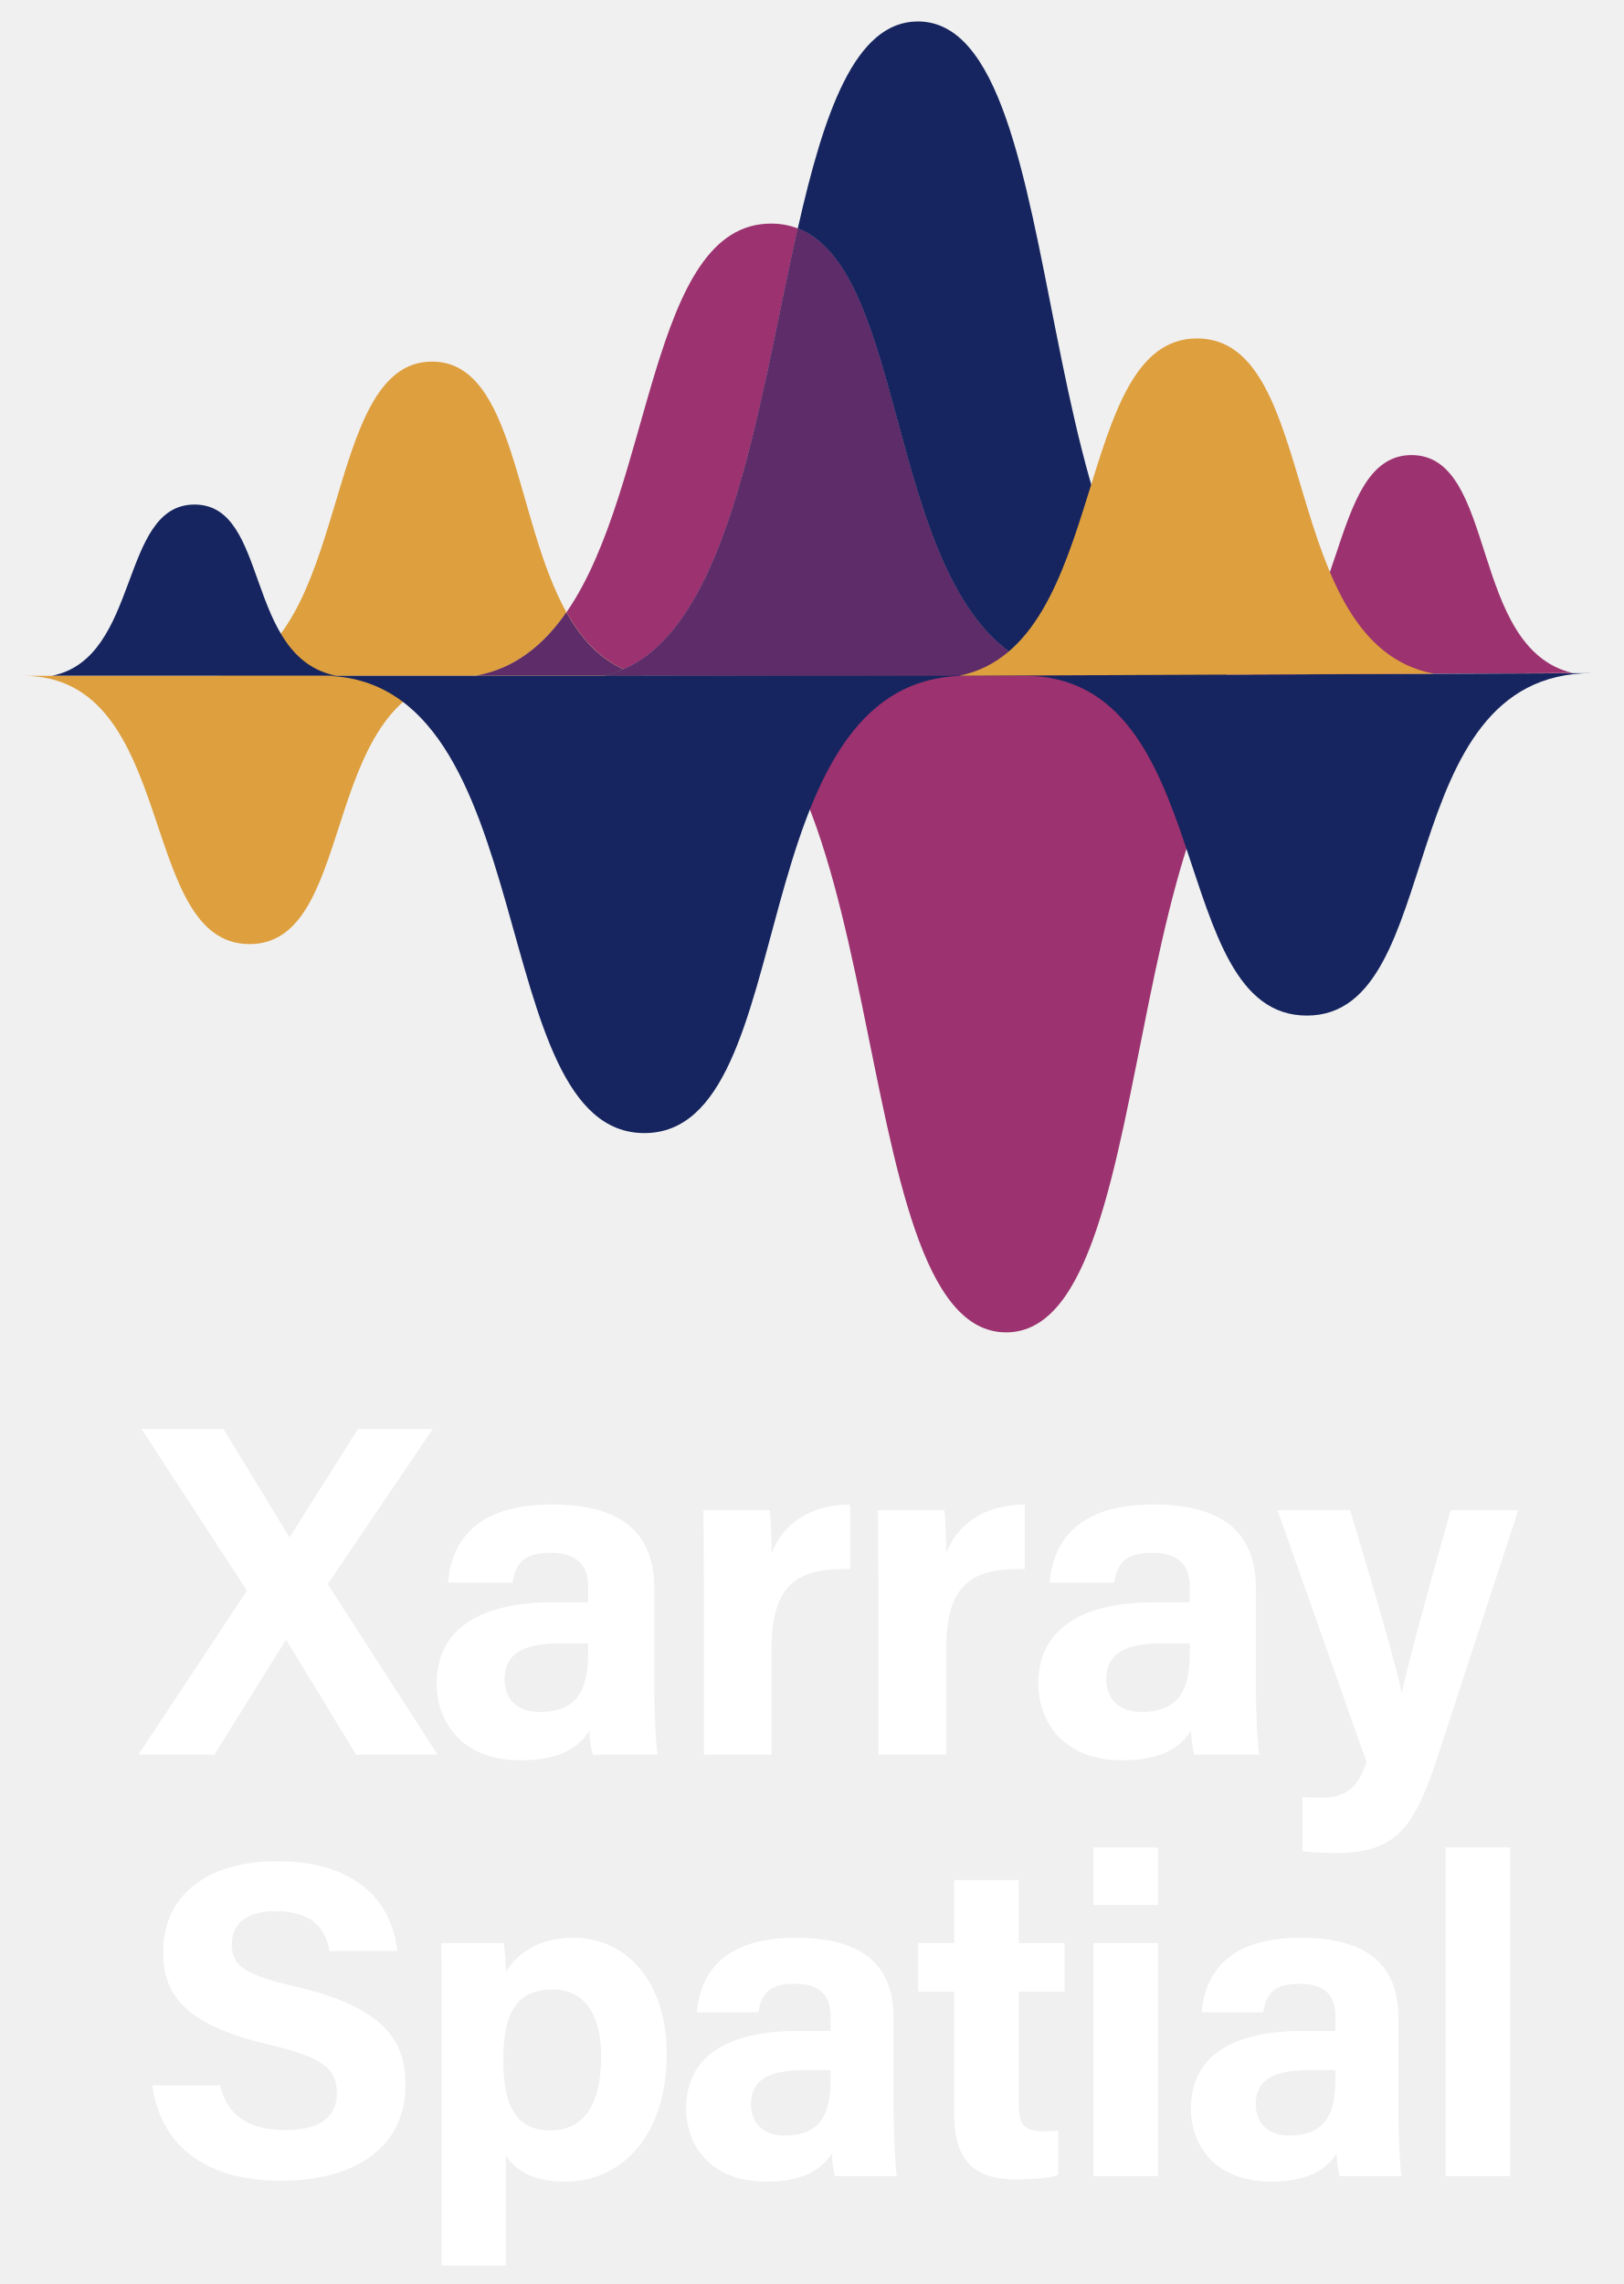
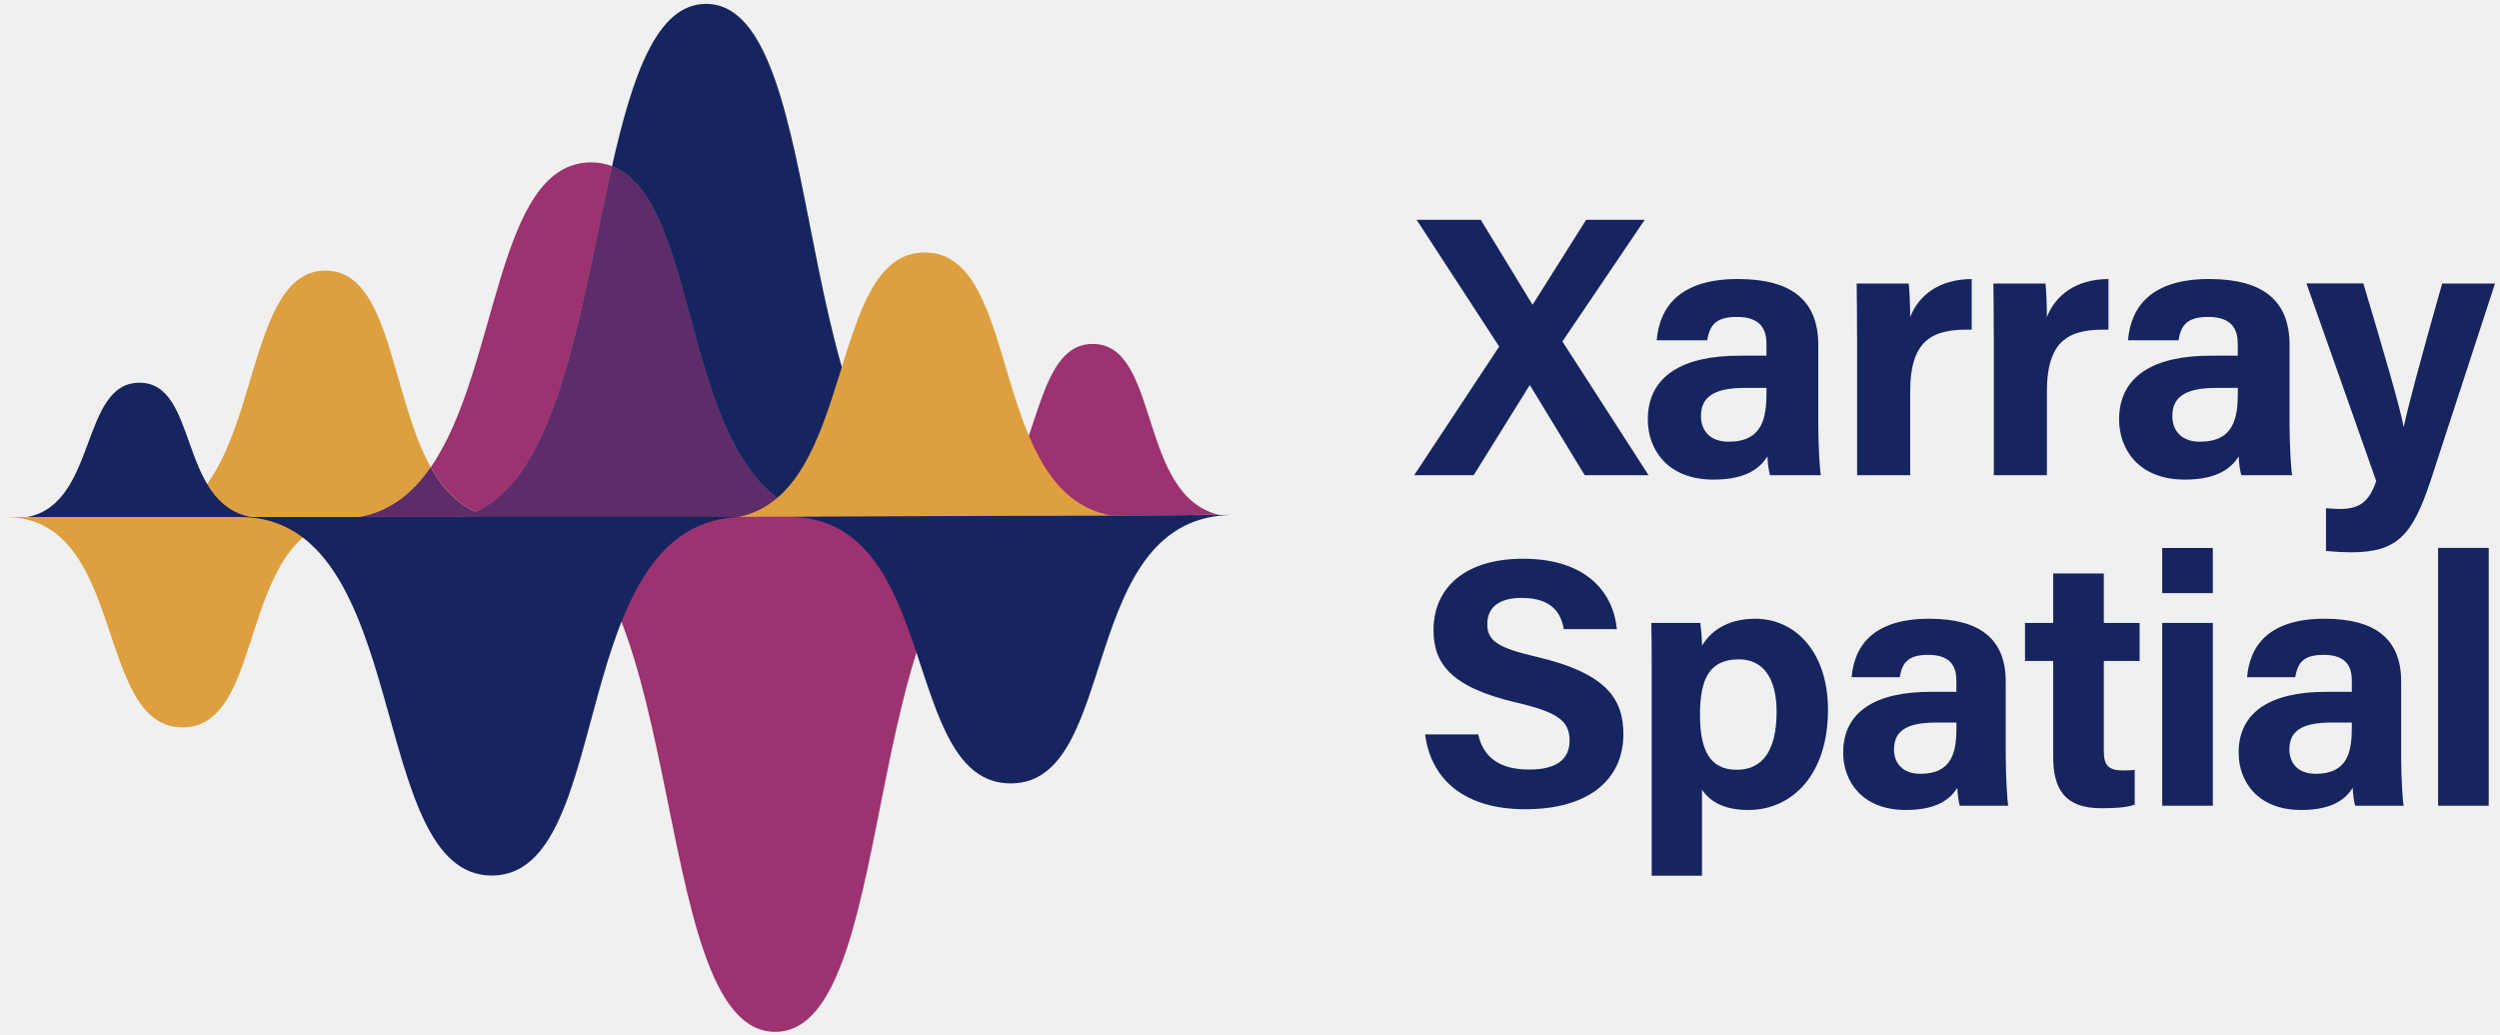
- <svg xmlns="http://www.w3.org/2000/svg" width="197" height="277" viewBox="0 0 197 277" fill="none">
-   <path d="M68.709 74.252C62.422 63.005 62.515 43.853 52.406 43.853C38.836 43.853 42.854 78.436 26.586 81.962H57.721C62.457 81.083 65.954 78.228 68.709 74.252Z" fill="#DE9F3E" />
-   <path d="M171.227 55.192C160.759 55.192 163.654 78.852 151.531 81.834L190.783 81.626C178.162 78.656 181.694 55.192 171.227 55.192Z" fill="#9C326F" />
-   <path d="M81.226 81.962C109.454 81.962 101.569 161.588 122.052 161.588C142.535 161.588 133.932 81.777 163.203 81.777C162.138 81.777 82.221 81.962 81.226 81.962Z" fill="#9C326F" />
-   <path d="M23.598 61.191C14.428 61.191 17.079 79.846 6.265 81.962H40.85C29.584 79.835 32.757 61.191 23.598 61.191Z" fill="#16255F" />
-   <path d="M2.814 81.962C21.734 81.962 16.547 114.499 30.267 114.499C43.988 114.499 38.106 81.962 57.721 81.962C56.609 81.962 3.88 81.962 2.814 81.962Z" fill="#DE9F3E" />
-   <path d="M111.342 2.601C103.677 2.601 99.937 13.755 96.776 27.706C111.435 33.346 106.827 77.997 129.197 81.95H149.309C123.639 76.633 131.096 2.601 111.342 2.601Z" fill="#16255F" />
-   <path d="M78.11 81.962C77.242 81.777 76.431 81.511 75.667 81.176C74.891 81.511 74.093 81.777 73.259 81.962H78.11Z" fill="#D59C3B" />
-   <path d="M96.787 27.706C95.792 27.324 94.715 27.116 93.534 27.116C78.725 27.116 79.292 58.983 68.721 74.252C70.446 77.338 72.646 79.835 75.68 81.164C88.706 75.489 92.087 48.488 96.787 27.706Z" fill="#9C326F" />
-   <path d="M68.708 74.252C65.952 78.228 62.455 81.083 57.72 81.95H73.247C74.092 81.765 74.891 81.499 75.655 81.164C72.633 79.835 70.433 77.35 68.708 74.252Z" fill="#D59C3B" />
-   <path d="M68.708 74.252C65.952 78.228 62.455 81.083 57.72 81.95H73.247C74.092 81.765 74.891 81.499 75.655 81.164C72.633 79.835 70.433 77.35 68.708 74.252Z" fill="#5E2D69" />
-   <path d="M96.787 27.706C91.819 49.713 88.311 78.702 73.259 81.95H129.207C106.837 77.997 111.445 33.358 96.787 27.706Z" fill="#16225D" />
-   <path d="M96.787 27.706C91.819 49.713 88.311 78.702 73.259 81.95H129.207C106.837 77.997 111.445 33.358 96.787 27.706Z" fill="#5E2D69" />
-   <path d="M39.16 81.962C66.034 81.962 58.67 137.419 78.169 137.419C97.667 137.419 89.308 81.962 117.177 81.962C116.02 81.962 40.272 81.962 39.16 81.962Z" fill="#16255F" />
-   <path d="M124.206 81.95C147.85 81.95 141.366 123.168 158.525 123.168C175.685 123.168 168.564 81.638 193.088 81.638C191.895 81.626 125.352 81.95 124.206 81.95Z" fill="#16255F" />
-   <path d="M145.21 41.044C130.076 41.044 134.592 78.309 116.355 81.95L173.936 81.707C154.924 78.078 160.343 41.044 145.21 41.044Z" fill="#DE9F3E" />
-   <path d="M43.201 212.804L34.725 198.899H34.668L26.007 212.804H16.79L29.955 192.912L17.172 173.309H27.107L35.096 186.404H35.154L43.421 173.309H52.487L39.751 192.126L53.089 212.804H43.201Z" fill="white" />
-   <path d="M79.373 205.141C79.373 207.961 79.605 212.087 79.778 212.804H71.916C71.685 212.215 71.511 210.654 71.5 209.903C70.423 211.567 68.408 213.486 63.151 213.486C55.984 213.486 52.974 208.782 52.974 204.193C52.974 197.443 58.404 194.322 67.111 194.322C68.559 194.322 70.353 194.322 71.349 194.322V192.507C71.349 190.404 70.585 188.323 66.775 188.323C63.302 188.323 62.549 189.791 62.167 191.941H54.352C54.791 186.67 58.057 182.405 67.088 182.463C75.043 182.509 79.373 185.618 79.373 192.669V205.141ZM71.349 199.304C70.666 199.304 69.08 199.304 68.003 199.304C63.047 199.304 61.206 200.818 61.206 203.673C61.206 205.823 62.526 207.626 65.479 207.626C70.701 207.626 71.349 203.996 71.349 200.078V199.304Z" fill="white" />
-   <path d="M85.371 191.201C85.371 188.254 85.36 185.642 85.314 183.156H93.384C93.488 183.827 93.604 186.763 93.604 188.358C94.912 184.971 98.085 182.498 103.133 182.463V190.3C97.17 190.149 93.604 191.744 93.604 199.882V212.804H85.383V191.201H85.371Z" fill="white" />
-   <path d="M106.548 191.201C106.548 188.254 106.537 185.642 106.49 183.156H114.561C114.665 183.827 114.781 186.763 114.781 188.358C116.089 184.971 119.262 182.498 124.31 182.463V190.3C118.347 190.149 114.781 191.744 114.781 199.882V212.804H106.56V191.201H106.548Z" fill="white" />
-   <path d="M152.354 205.141C152.354 207.961 152.585 212.087 152.759 212.804H144.897C144.665 212.215 144.492 210.654 144.48 209.903C143.403 211.567 141.389 213.486 136.132 213.486C128.965 213.486 125.954 208.782 125.954 204.193C125.954 197.443 131.385 194.322 140.092 194.322C141.539 194.322 143.334 194.322 144.329 194.322V192.507C144.329 190.404 143.565 188.323 139.756 188.323C136.282 188.323 135.53 189.791 135.148 191.941H127.332C127.772 186.67 131.037 182.405 140.069 182.463C148.023 182.509 152.354 185.618 152.354 192.669V205.141ZM144.341 199.304C143.658 199.304 142.072 199.304 140.995 199.304C136.039 199.304 134.198 200.818 134.198 203.673C134.198 205.823 135.518 207.626 138.471 207.626C143.693 207.626 144.341 203.996 144.341 200.078V199.304Z" fill="white" />
-   <path d="M163.782 183.156C166.85 193.386 169.525 202.517 170 205.256H170.058C170.695 202.263 172.443 195.628 175.986 183.156H184.172L174.191 213.659C171.355 222.19 168.981 224.732 161.848 224.732C161.119 224.732 159.417 224.675 157.993 224.513V217.913C158.549 217.971 159.452 218.028 160.123 218.028C163.145 218.028 164.662 216.977 165.774 213.706L154.971 183.145H163.782V183.156Z" fill="white" />
-   <path d="M26.701 252.889C27.558 256.669 30.279 258.333 34.644 258.333C38.998 258.333 40.862 256.611 40.862 253.86C40.862 250.797 39.044 249.468 32.595 247.965C22.325 245.561 19.789 241.828 19.789 236.753C19.789 230.188 24.71 225.726 33.637 225.726C43.653 225.726 47.647 231.101 48.18 236.615H39.959C39.565 234.291 38.28 231.783 33.417 231.783C30.105 231.783 28.114 233.147 28.114 235.817C28.114 238.441 29.712 239.493 35.814 240.914C46.79 243.492 49.187 247.572 49.187 252.877C49.187 259.755 43.977 264.471 34.008 264.471C24.432 264.471 19.384 259.766 18.48 252.901H26.701V252.889Z" fill="white" />
-   <path d="M61.368 261.431V274.758H53.575V242.475C53.575 240.186 53.575 237.932 53.518 235.655H61.113C61.217 236.407 61.368 238.14 61.368 239.181C62.584 237.112 65.108 235.008 69.6 235.008C75.957 235.008 80.878 240.313 80.878 249.086C80.878 259.061 75.39 264.586 68.524 264.586C64.529 264.586 62.445 263.084 61.368 261.431ZM72.924 249.387C72.924 244.209 70.828 241.284 67.088 241.284C62.63 241.284 61.055 244.139 61.055 249.838C61.055 255.235 62.514 258.368 66.752 258.368C70.909 258.368 72.924 255.143 72.924 249.387Z" fill="white" />
-   <path d="M108.412 256.622C108.412 259.316 108.632 263.245 108.794 263.927H101.303C101.083 263.373 100.921 261.882 100.909 261.165C99.879 262.748 97.957 264.586 92.943 264.586C86.112 264.586 83.228 260.102 83.228 255.721C83.228 249.283 88.404 246.312 96.718 246.312C98.096 246.312 99.809 246.312 100.759 246.312V244.578C100.759 242.567 100.029 240.591 96.394 240.591C93.082 240.591 92.353 241.989 91.994 244.047H84.537C84.965 239.019 88.08 234.962 96.683 235.008C104.267 235.054 108.401 238.013 108.401 244.74V256.622H108.412ZM100.77 251.063C100.11 251.063 98.605 251.063 97.575 251.063C92.85 251.063 91.102 252.508 91.102 255.224C91.102 257.27 92.364 258.992 95.178 258.992C100.157 258.992 100.77 255.536 100.77 251.803V251.063Z" fill="white" />
-   <path d="M111.389 235.655H115.754V228.004H123.593V235.655H129.139V241.539H123.593V255.49C123.593 257.64 124.253 258.472 126.592 258.472C127.031 258.472 127.796 258.46 128.375 258.379V263.766C126.823 264.297 124.681 264.309 123.106 264.309C117.583 264.309 115.754 261.361 115.754 256.414V241.539H111.389V235.655Z" fill="white" />
-   <path d="M132.636 224.062H140.475V231.043H132.636V224.062ZM132.636 235.655H140.475V263.927H132.636V235.655Z" fill="white" />
-   <path d="M169.64 256.622C169.64 259.316 169.86 263.245 170.022 263.927H162.531C162.311 263.373 162.148 261.882 162.137 261.165C161.106 262.748 159.184 264.586 154.171 264.586C147.339 264.586 144.468 260.102 144.468 255.721C144.468 249.283 149.643 246.312 157.957 246.312C159.335 246.312 161.048 246.312 161.998 246.312V244.578C161.998 242.567 161.268 240.591 157.633 240.591C154.321 240.591 153.603 241.989 153.233 244.047H145.776C146.205 239.019 149.319 234.962 157.922 235.008C165.506 235.054 169.64 238.013 169.64 244.74V256.622ZM161.998 251.063C161.338 251.063 159.833 251.063 158.802 251.063C154.078 251.063 152.33 252.508 152.33 255.224C152.33 257.27 153.592 258.992 156.405 258.992C161.384 258.992 161.998 255.536 161.998 251.803V251.063Z" fill="white" />
-   <path d="M175.359 263.927V224.05H183.198V263.927H175.359Z" fill="white" />
+ <svg xmlns="http://www.w3.org/2000/svg" width="145" height="60" viewBox="0 0 145 60" fill="none">
+   <path d="M24.994 27.095C22.638 22.877 22.673 15.695 18.885 15.695C13.801 15.695 15.306 28.663 9.211 29.985H20.877C22.651 29.656 23.961 28.585 24.994 27.095Z" fill="#DE9F3E" />
+   <path d="M63.405 19.947C59.483 19.947 60.568 28.82 56.025 29.938L70.732 29.86C66.003 28.746 67.327 19.947 63.405 19.947Z" fill="#9C326F" />
+   <path d="M29.684 29.986C40.26 29.986 37.306 59.846 44.98 59.846C52.655 59.846 49.431 29.916 60.399 29.916C59.999 29.916 30.057 29.986 29.684 29.986Z" fill="#9C326F" />
+   <path d="M8.092 22.197C4.656 22.197 5.65 29.192 1.598 29.986H14.556C10.335 29.188 11.524 22.197 8.092 22.197Z" fill="#16255F" />
+   <path d="M0.305 29.986C7.393 29.986 5.45 42.187 10.591 42.187C15.732 42.187 13.528 29.986 20.877 29.986C20.46 29.986 0.704 29.986 0.305 29.986Z" fill="#DE9F3E" />
+   <path d="M40.967 0.225C38.095 0.225 36.694 4.408 35.51 9.64C41.002 11.755 39.275 28.499 47.657 29.981H55.193C45.575 27.987 48.368 0.225 40.967 0.225Z" fill="#16255F" />
+   <path d="M28.517 29.986C28.192 29.916 27.888 29.817 27.602 29.691C27.311 29.817 27.012 29.916 26.699 29.986H28.517Z" fill="#D59C3B" />
+   <path d="M35.514 9.64C35.141 9.497 34.737 9.419 34.295 9.419C28.746 9.419 28.959 21.369 24.998 27.095C25.644 28.252 26.469 29.188 27.605 29.686C32.486 27.558 33.753 17.433 35.514 9.64Z" fill="#9C326F" />
+   <path d="M24.994 27.095C23.962 28.585 22.651 29.656 20.877 29.981H26.695C27.011 29.912 27.311 29.812 27.597 29.686C26.465 29.188 25.64 28.256 24.994 27.095Z" fill="#D59C3B" />
+   <path d="M24.994 27.095C23.962 28.585 22.651 29.656 20.877 29.981H26.695C27.011 29.912 27.311 29.812 27.597 29.686C26.465 29.188 25.64 28.256 24.994 27.095Z" fill="#5E2D69" />
+   <path d="M35.515 9.64C33.654 17.892 32.339 28.763 26.699 29.981H47.662C39.28 28.499 41.007 11.759 35.515 9.64Z" fill="#16225D" />
+   <path d="M35.515 9.64C33.654 17.892 32.339 28.763 26.699 29.981H47.662C39.28 28.499 41.007 11.759 35.515 9.64Z" fill="#5E2D69" />
+   <path d="M13.922 29.986C23.991 29.986 21.232 50.782 28.538 50.782C35.843 50.782 32.711 29.986 43.153 29.986C42.719 29.986 14.338 29.986 13.922 29.986Z" fill="#16255F" />
+   <path d="M45.787 29.981C54.646 29.981 52.216 45.438 58.646 45.438C65.075 45.438 62.407 29.864 71.596 29.864C71.149 29.86 46.217 29.981 45.787 29.981Z" fill="#16255F" />
+   <path d="M53.657 14.642C47.987 14.642 49.678 28.616 42.846 29.981L64.42 29.89C57.297 28.529 59.327 14.642 53.657 14.642Z" fill="#DE9F3E" />
+   <path d="M91.95 27.561L88.775 22.346H88.753L85.508 27.561H82.055L86.987 20.101L82.198 12.75H85.92L88.913 17.661H88.935L92.033 12.75H95.43L90.657 19.806L95.655 27.561H91.95Z" fill="#16255F" />
+   <path d="M105.503 24.687C105.503 25.745 105.589 27.292 105.654 27.561H102.709C102.622 27.34 102.557 26.755 102.553 26.473C102.149 27.097 101.394 27.817 99.425 27.817C96.739 27.817 95.611 26.052 95.611 24.332C95.611 21.8 97.646 20.63 100.908 20.63C101.451 20.63 102.123 20.63 102.496 20.63V19.95C102.496 19.161 102.21 18.381 100.783 18.381C99.481 18.381 99.199 18.931 99.056 19.737H96.128C96.292 17.761 97.516 16.161 100.9 16.183C103.88 16.2 105.503 17.366 105.503 20.01V24.687V24.687ZM102.496 22.498C102.24 22.498 101.646 22.498 101.242 22.498C99.386 22.498 98.696 23.066 98.696 24.137C98.696 24.943 99.19 25.619 100.297 25.619C102.253 25.619 102.496 24.258 102.496 22.789V22.498Z" fill="#16255F" />
+   <path d="M107.75 19.46C107.75 18.354 107.746 17.375 107.729 16.443H110.752C110.791 16.694 110.835 17.795 110.835 18.393C111.325 17.123 112.514 16.196 114.405 16.183V19.122C112.171 19.065 110.835 19.663 110.835 22.715V27.561H107.755V19.46H107.75Z" fill="#16255F" />
+   <path d="M115.684 19.46C115.684 18.354 115.679 17.375 115.662 16.443H118.686C118.725 16.694 118.768 17.795 118.768 18.393C119.259 17.123 120.447 16.196 122.339 16.183V19.122C120.105 19.065 118.768 19.663 118.768 22.715V27.561H115.688V19.46H115.684Z" fill="#16255F" />
+   <path d="M132.848 24.687C132.848 25.745 132.935 27.292 133 27.561H130.054C129.968 27.34 129.903 26.755 129.898 26.473C129.495 27.097 128.74 27.817 126.77 27.817C124.085 27.817 122.957 26.052 122.957 24.332C122.957 21.8 124.992 20.63 128.254 20.63C128.796 20.63 129.469 20.63 129.842 20.63V19.95C129.842 19.161 129.556 18.381 128.128 18.381C126.827 18.381 126.545 18.931 126.402 19.737H123.473C123.638 17.761 124.862 16.161 128.245 16.183C131.226 16.2 132.848 17.366 132.848 20.01V24.687V24.687ZM129.846 22.498C129.59 22.498 128.996 22.498 128.592 22.498C126.736 22.498 126.046 23.066 126.046 24.137C126.046 24.943 126.54 25.619 127.647 25.619C129.603 25.619 129.846 24.258 129.846 22.789V22.498Z" fill="#16255F" />
+   <path d="M137.13 16.443C138.279 20.279 139.281 23.703 139.459 24.73H139.481C139.719 23.608 140.375 21.12 141.702 16.443H144.769L141.03 27.881C139.967 31.08 139.077 32.034 136.405 32.034C136.132 32.034 135.494 32.012 134.96 31.952V29.477C135.169 29.498 135.507 29.52 135.759 29.52C136.891 29.52 137.459 29.125 137.876 27.899L133.828 16.439H137.13V16.443Z" fill="#16255F" />
+   <path d="M85.768 42.593C86.089 44.01 87.108 44.634 88.744 44.634C90.375 44.634 91.073 43.988 91.073 42.957C91.073 41.808 90.392 41.31 87.976 40.746C84.128 39.845 83.178 38.445 83.178 36.542C83.178 34.08 85.022 32.407 88.366 32.407C92.119 32.407 93.616 34.422 93.815 36.49H90.735C90.588 35.618 90.106 34.678 88.284 34.678C87.043 34.678 86.297 35.189 86.297 36.191C86.297 37.175 86.896 37.569 89.182 38.102C93.295 39.069 94.193 40.599 94.193 42.588C94.193 45.167 92.24 46.936 88.505 46.936C84.917 46.936 83.026 45.172 82.688 42.597H85.768V42.593Z" fill="#16255F" />
+   <path d="M98.756 45.796V50.793H95.836V38.687C95.836 37.829 95.836 36.984 95.814 36.13H98.66C98.699 36.412 98.756 37.062 98.756 37.452C99.211 36.676 100.157 35.887 101.84 35.887C104.222 35.887 106.066 37.877 106.066 41.167C106.066 44.907 104.009 46.979 101.437 46.979C99.94 46.979 99.159 46.416 98.756 45.796ZM103.085 41.279C103.085 39.337 102.3 38.241 100.899 38.241C99.229 38.241 98.639 39.312 98.639 41.448C98.639 43.472 99.185 44.647 100.773 44.647C102.331 44.647 103.085 43.438 103.085 41.279Z" fill="#16255F" />
+   <path d="M116.383 43.993C116.383 45.003 116.465 46.476 116.526 46.732H113.719C113.637 46.524 113.576 45.965 113.572 45.696C113.186 46.29 112.466 46.979 110.587 46.979C108.027 46.979 106.947 45.297 106.947 43.655C106.947 41.24 108.886 40.126 112.001 40.126C112.518 40.126 113.16 40.126 113.515 40.126V39.476C113.515 38.722 113.242 37.981 111.88 37.981C110.639 37.981 110.366 38.505 110.231 39.277H107.437C107.598 37.391 108.765 35.87 111.988 35.887C114.83 35.905 116.379 37.014 116.379 39.537V43.993H116.383ZM113.52 41.908C113.272 41.908 112.708 41.908 112.322 41.908C110.552 41.908 109.897 42.45 109.897 43.468C109.897 44.235 110.37 44.881 111.424 44.881C113.29 44.881 113.52 43.585 113.52 42.185V41.908V41.908Z" fill="#16255F" />
+   <path d="M117.498 36.13H119.134V33.261H122.071V36.13H124.149V38.336H122.071V43.568C122.071 44.374 122.318 44.686 123.194 44.686C123.359 44.686 123.645 44.682 123.862 44.651V46.671C123.281 46.871 122.478 46.875 121.888 46.875C119.819 46.875 119.134 45.77 119.134 43.915V38.336H117.498V36.13Z" fill="#16255F" />
+   <path d="M125.459 31.782H128.396V34.401H125.459V31.782ZM125.459 36.13H128.396V46.732H125.459V36.13Z" fill="#16255F" />
+   <path d="M139.324 43.993C139.324 45.003 139.406 46.476 139.467 46.732H136.66C136.578 46.524 136.517 45.965 136.513 45.696C136.127 46.29 135.407 46.979 133.528 46.979C130.968 46.979 129.893 45.297 129.893 43.655C129.893 41.24 131.832 40.126 134.947 40.126C135.463 40.126 136.105 40.126 136.461 40.126V39.476C136.461 38.722 136.187 37.981 134.825 37.981C133.584 37.981 133.315 38.505 133.177 39.277H130.383C130.543 37.391 131.71 35.87 134.934 35.887C137.775 35.905 139.324 37.014 139.324 39.537V43.993V43.993ZM136.461 41.908C136.213 41.908 135.649 41.908 135.263 41.908C133.493 41.908 132.838 42.45 132.838 43.468C132.838 44.235 133.311 44.881 134.365 44.881C136.231 44.881 136.461 43.585 136.461 42.185V41.908V41.908Z" fill="#16255F" />
+   <path d="M141.467 46.732V31.778H144.404V46.732H141.467Z" fill="#16255F" />
</svg>
